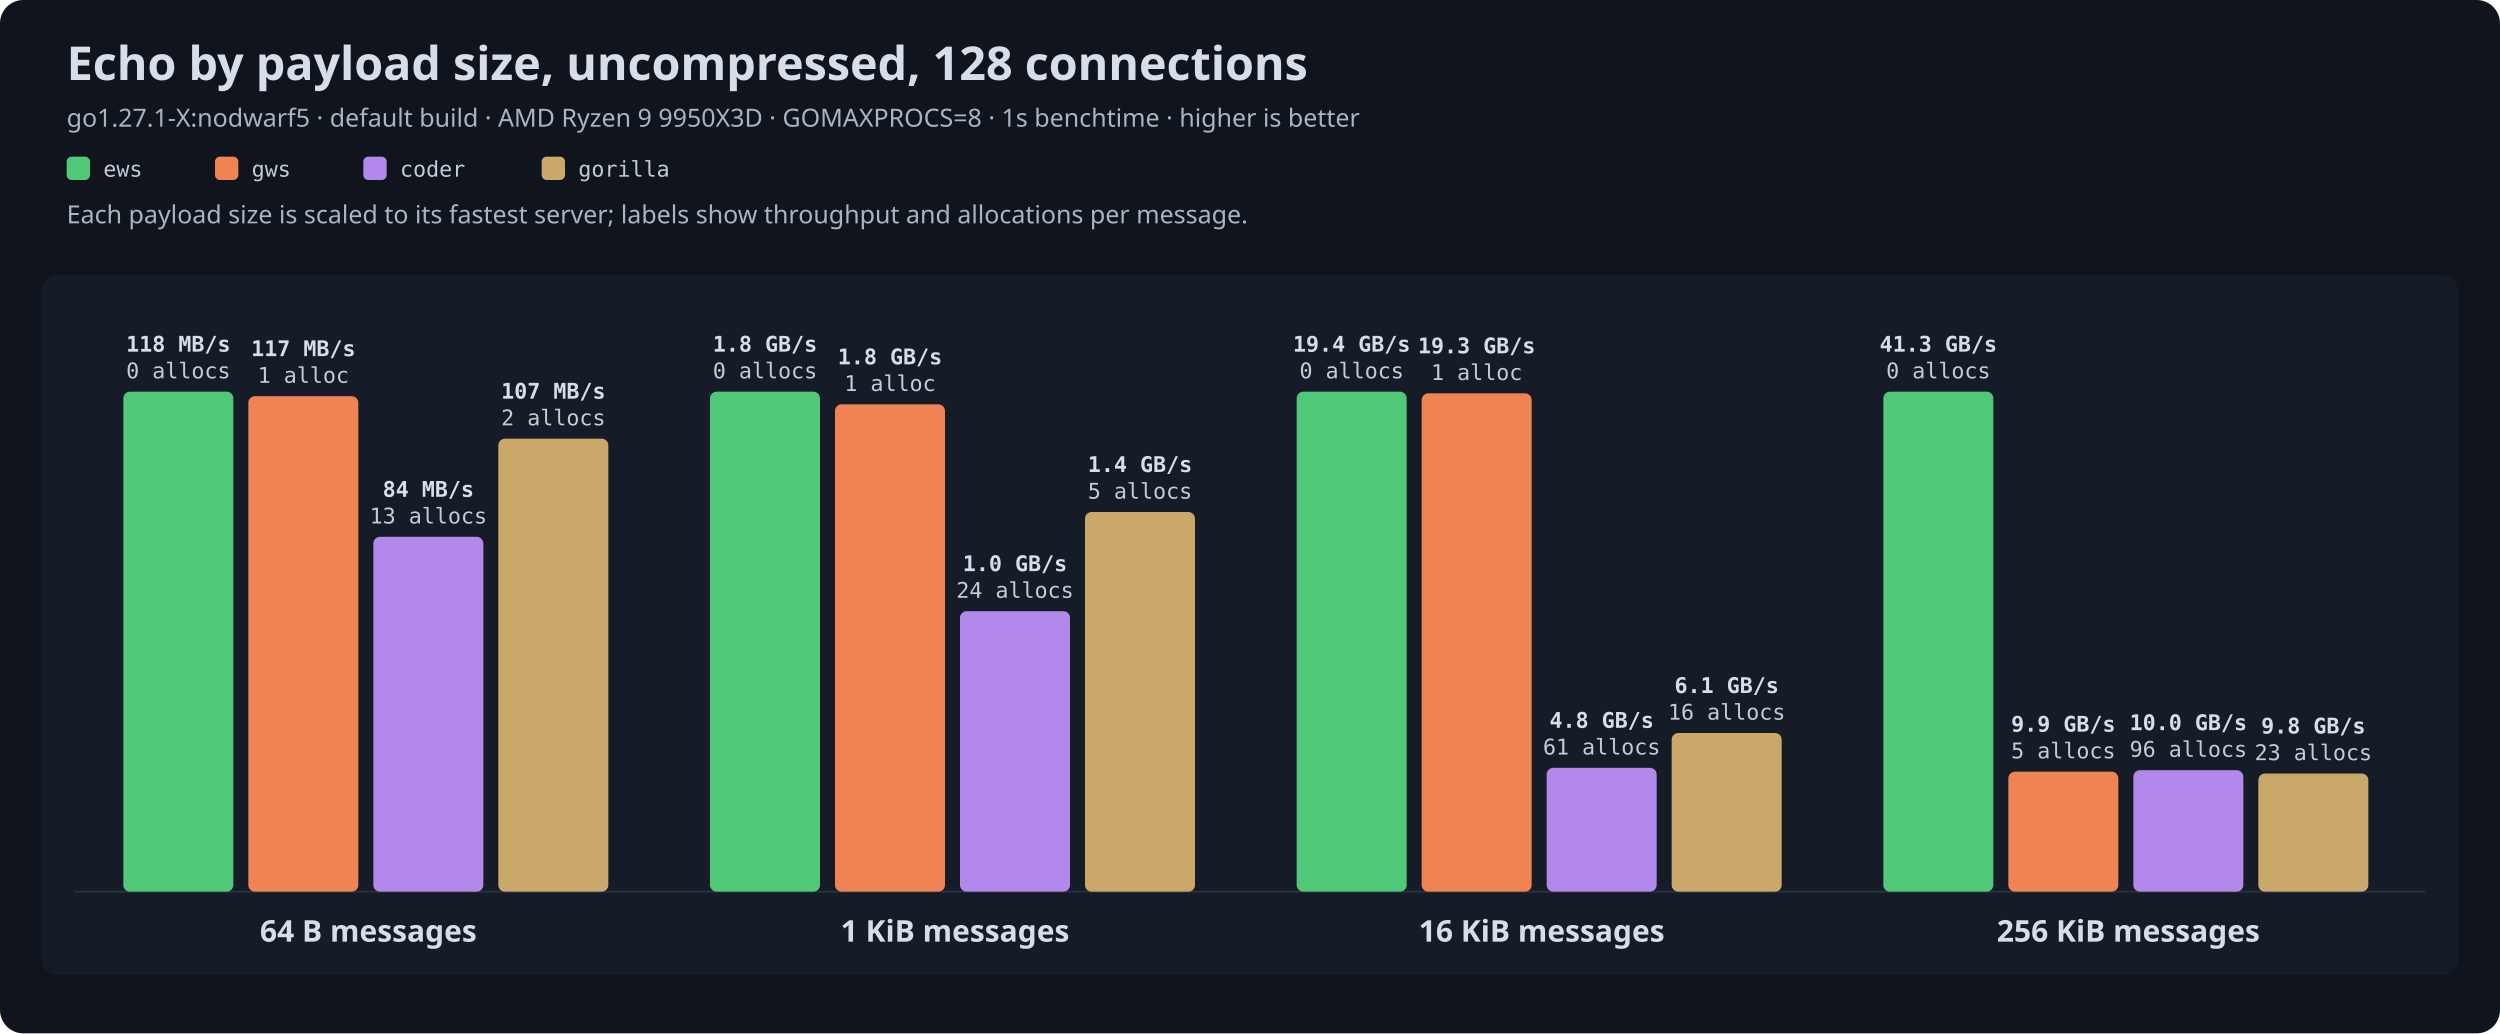
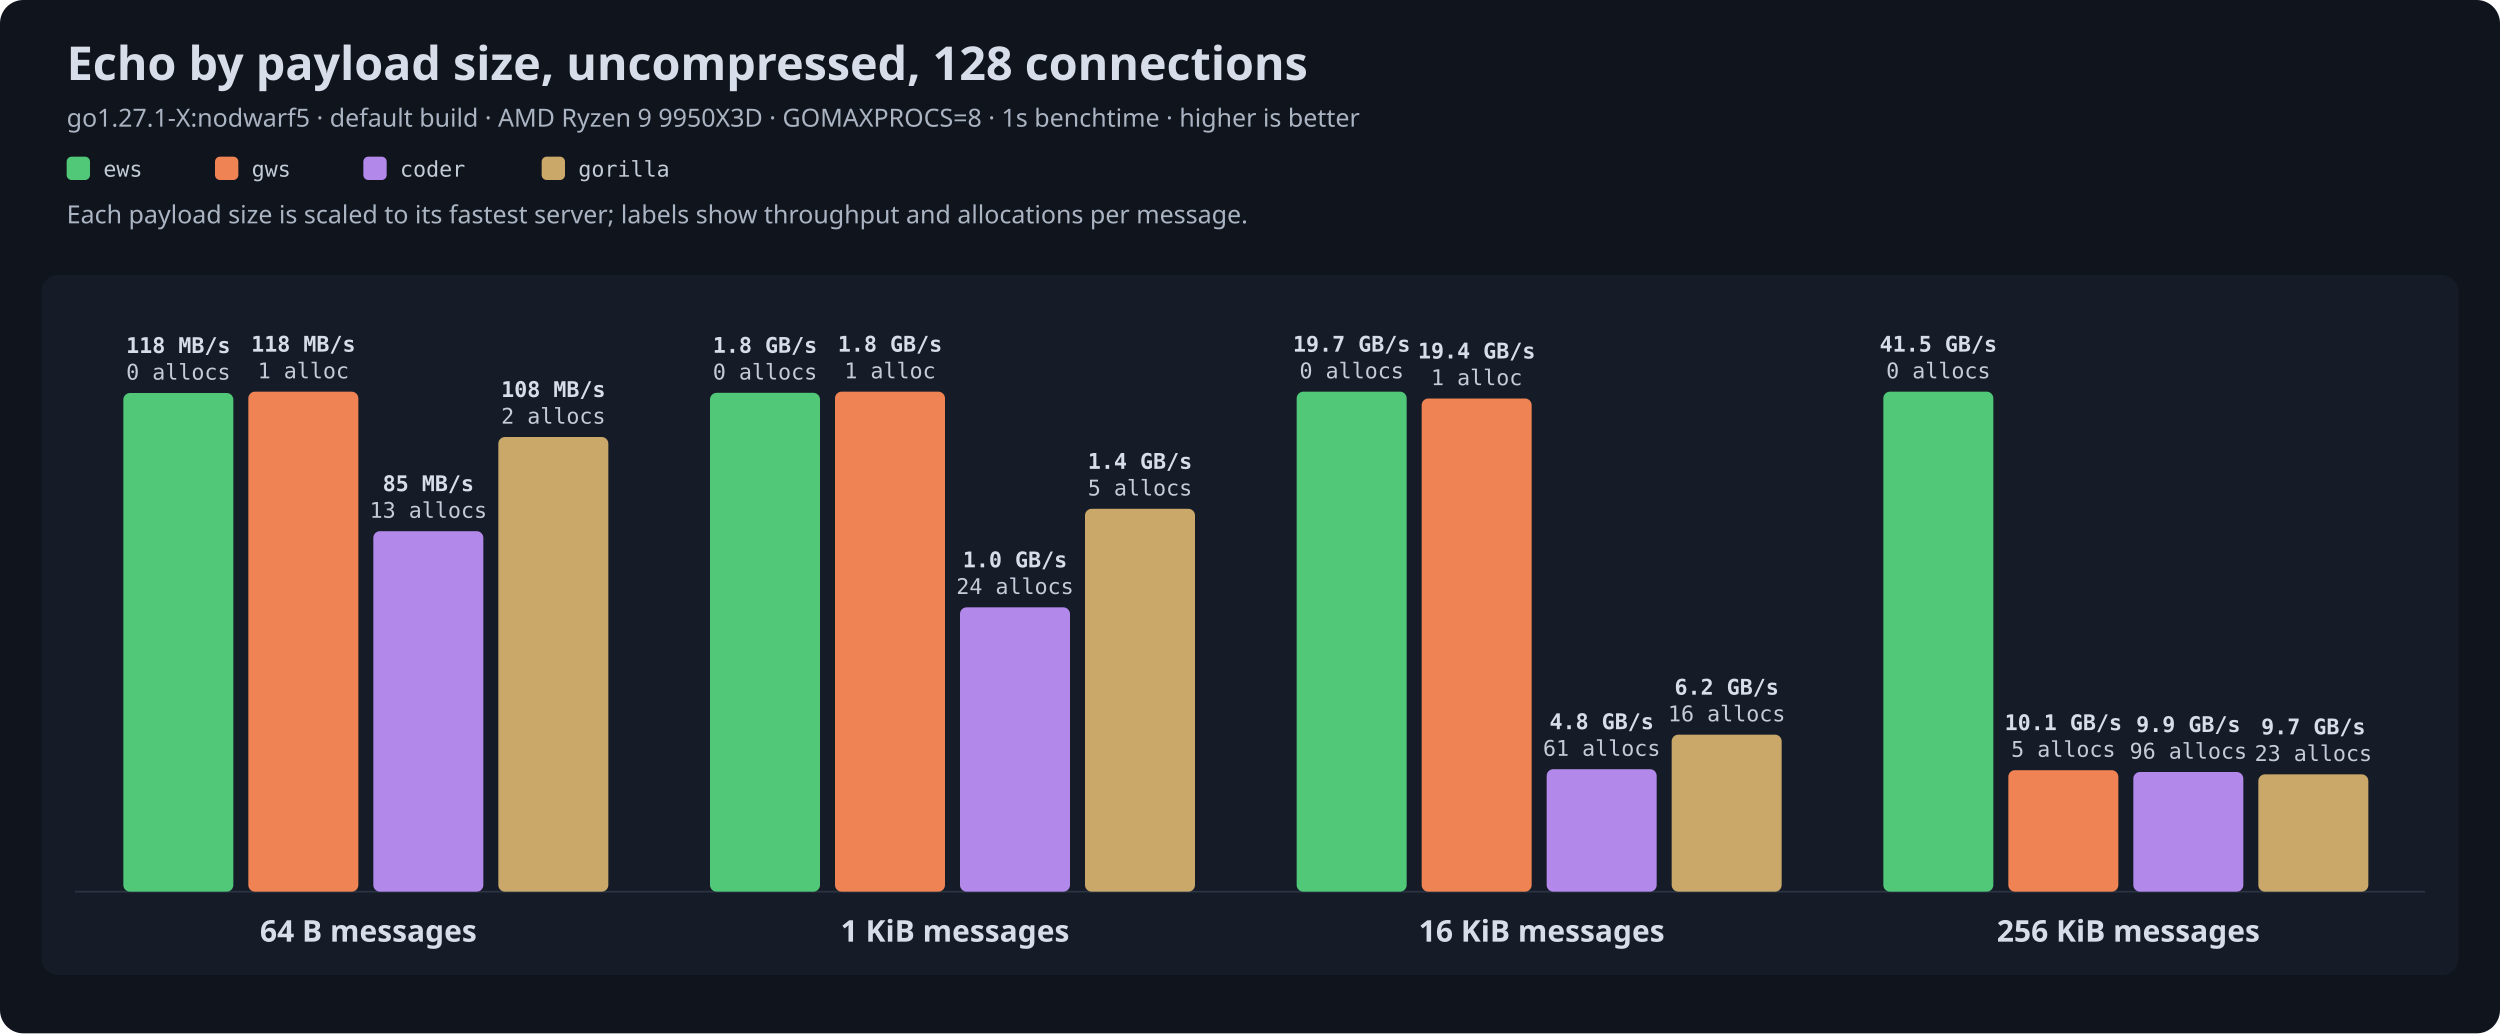
<svg xmlns="http://www.w3.org/2000/svg" width="1500" height="620" viewBox="0 0 1500 620" role="img" aria-labelledby="title desc">
  <style>text{font-family:ui-monospace,SFMono-Regular,Menlo,Consolas,monospace;fill:#d8dee9}.title{font-family:ui-sans-serif,system-ui,sans-serif;font-size:28px;font-weight:700}.subtitle{font-family:ui-sans-serif,system-ui,sans-serif;font-size:15px;fill:#aab4c3}.group{font-family:ui-sans-serif,system-ui,sans-serif;font-size:18px;font-weight:650}.contract{font-family:ui-sans-serif,system-ui,sans-serif;font-size:14px;font-weight:650;fill:#9eabbc}.series{font-size:13px;fill:#c4ccd8}.value{font-size:13px;font-weight:650}.panel{fill:#151c27}</style>
  <rect width="1500" height="620" rx="14" fill="#10151d" />
  <text class="title" x="40" y="48">Echo by payload size, uncompressed, 128 connections</text>
  <text class="subtitle" x="40" y="76">go1.27.1-X:nodwarf5 · default build · AMD Ryzen 9 9950X3D · GOMAXPROCS=8 · 1s benchtime · higher is better</text>
  <rect x="40" y="94" width="14" height="14" rx="3" fill="#50c878" />
  <text class="series" x="62" y="106">ews</text>
  <rect x="129" y="94" width="14" height="14" rx="3" fill="#ef8354" />
  <text class="series" x="151" y="106">gws</text>
  <rect x="218" y="94" width="14" height="14" rx="3" fill="#b388eb" />
  <text class="series" x="240" y="106">coder</text>
  <rect x="325" y="94" width="14" height="14" rx="3" fill="#c9a86a" />
  <text class="series" x="347" y="106">gorilla</text>
  <text class="subtitle" x="40" y="134">Each payload size is scaled to its fastest server; labels show throughput and allocations per message.</text>
  <g transform="translate(0,165)">
    <rect class="panel" x="25" y="0" width="1450" height="420" rx="10" />
    <line x1="45" y1="370" x2="1455" y2="370" stroke="#2a3442" stroke-width="1" />
    <text class="group" x="221" y="400" text-anchor="middle">64 B messages</text>
-     <rect x="74" y="70.0" width="66" height="300.0" rx="4" fill="#50c878" />
-     <text class="value" x="107" y="46.0" text-anchor="middle">118 MB/s</text>
-     <text class="series" x="107" y="62.0" text-anchor="middle">0 allocs</text>
-     <rect x="149" y="72.7" width="66" height="297.3" rx="4" fill="#ef8354" />
-     <text class="value" x="182" y="48.7" text-anchor="middle">117 MB/s</text>
-     <text class="series" x="182" y="64.7" text-anchor="middle">1 alloc</text>
-     <rect x="224" y="157.1" width="66" height="212.9" rx="4" fill="#b388eb" />
-     <text class="value" x="257" y="133.1" text-anchor="middle">84 MB/s</text>
-     <text class="series" x="257" y="149.1" text-anchor="middle">13 allocs</text>
-     <rect x="299" y="98.2" width="66" height="271.8" rx="4" fill="#c9a86a" />
-     <text class="value" x="332" y="74.2" text-anchor="middle">107 MB/s</text>
-     <text class="series" x="332" y="90.2" text-anchor="middle">2 allocs</text>
+     <rect x="74" y="70.8" width="66" height="299.2" rx="4" fill="#50c878" />
+     <text class="value" x="107" y="46.8" text-anchor="middle">118 MB/s</text>
+     <text class="series" x="107" y="62.8" text-anchor="middle">0 allocs</text>
+     <rect x="149" y="70.0" width="66" height="300.0" rx="4" fill="#ef8354" />
+     <text class="value" x="182" y="46.0" text-anchor="middle">118 MB/s</text>
+     <text class="series" x="182" y="62.0" text-anchor="middle">1 alloc</text>
+     <rect x="224" y="153.7" width="66" height="216.3" rx="4" fill="#b388eb" />
+     <text class="value" x="257" y="129.7" text-anchor="middle">85 MB/s</text>
+     <text class="series" x="257" y="145.7" text-anchor="middle">13 allocs</text>
+     <rect x="299" y="97.2" width="66" height="272.8" rx="4" fill="#c9a86a" />
+     <text class="value" x="332" y="73.2" text-anchor="middle">108 MB/s</text>
+     <text class="series" x="332" y="89.2" text-anchor="middle">2 allocs</text>
    <text class="group" x="573" y="400" text-anchor="middle">1 KiB messages</text>
-     <rect x="426" y="70.0" width="66" height="300.0" rx="4" fill="#50c878" />
-     <text class="value" x="459" y="46.0" text-anchor="middle">1.8 GB/s</text>
-     <text class="series" x="459" y="62.0" text-anchor="middle">0 allocs</text>
-     <rect x="501" y="77.6" width="66" height="292.4" rx="4" fill="#ef8354" />
-     <text class="value" x="534" y="53.6" text-anchor="middle">1.8 GB/s</text>
-     <text class="series" x="534" y="69.6" text-anchor="middle">1 alloc</text>
-     <rect x="576" y="201.7" width="66" height="168.3" rx="4" fill="#b388eb" />
-     <text class="value" x="609" y="177.7" text-anchor="middle">1.0 GB/s</text>
-     <text class="series" x="609" y="193.7" text-anchor="middle">24 allocs</text>
-     <rect x="651" y="142.2" width="66" height="227.8" rx="4" fill="#c9a86a" />
-     <text class="value" x="684" y="118.2" text-anchor="middle">1.4 GB/s</text>
-     <text class="series" x="684" y="134.2" text-anchor="middle">5 allocs</text>
+     <rect x="426" y="70.7" width="66" height="299.3" rx="4" fill="#50c878" />
+     <text class="value" x="459" y="46.7" text-anchor="middle">1.8 GB/s</text>
+     <text class="series" x="459" y="62.7" text-anchor="middle">0 allocs</text>
+     <rect x="501" y="70.0" width="66" height="300.0" rx="4" fill="#ef8354" />
+     <text class="value" x="534" y="46.0" text-anchor="middle">1.8 GB/s</text>
+     <text class="series" x="534" y="62.0" text-anchor="middle">1 alloc</text>
+     <rect x="576" y="199.4" width="66" height="170.6" rx="4" fill="#b388eb" />
+     <text class="value" x="609" y="175.4" text-anchor="middle">1.0 GB/s</text>
+     <text class="series" x="609" y="191.4" text-anchor="middle">24 allocs</text>
+     <rect x="651" y="140.3" width="66" height="229.7" rx="4" fill="#c9a86a" />
+     <text class="value" x="684" y="116.3" text-anchor="middle">1.4 GB/s</text>
+     <text class="series" x="684" y="132.3" text-anchor="middle">5 allocs</text>
    <text class="group" x="925" y="400" text-anchor="middle">16 KiB messages</text>
    <rect x="778" y="70.0" width="66" height="300.0" rx="4" fill="#50c878" />
-     <text class="value" x="811" y="46.0" text-anchor="middle">19.4 GB/s</text>
+     <text class="value" x="811" y="46.0" text-anchor="middle">19.7 GB/s</text>
    <text class="series" x="811" y="62.0" text-anchor="middle">0 allocs</text>
-     <rect x="853" y="71.0" width="66" height="299.0" rx="4" fill="#ef8354" />
-     <text class="value" x="886" y="47.0" text-anchor="middle">19.3 GB/s</text>
-     <text class="series" x="886" y="63.0" text-anchor="middle">1 alloc</text>
-     <rect x="928" y="295.7" width="66" height="74.3" rx="4" fill="#b388eb" />
-     <text class="value" x="961" y="271.7" text-anchor="middle">4.8 GB/s</text>
-     <text class="series" x="961" y="287.7" text-anchor="middle">61 allocs</text>
-     <rect x="1003" y="274.8" width="66" height="95.2" rx="4" fill="#c9a86a" />
-     <text class="value" x="1036" y="250.8" text-anchor="middle">6.1 GB/s</text>
-     <text class="series" x="1036" y="266.8" text-anchor="middle">16 allocs</text>
+     <rect x="853" y="74.1" width="66" height="295.9" rx="4" fill="#ef8354" />
+     <text class="value" x="886" y="50.1" text-anchor="middle">19.4 GB/s</text>
+     <text class="series" x="886" y="66.1" text-anchor="middle">1 alloc</text>
+     <rect x="928" y="296.5" width="66" height="73.5" rx="4" fill="#b388eb" />
+     <text class="value" x="961" y="272.5" text-anchor="middle">4.8 GB/s</text>
+     <text class="series" x="961" y="288.5" text-anchor="middle">61 allocs</text>
+     <rect x="1003" y="275.8" width="66" height="94.2" rx="4" fill="#c9a86a" />
+     <text class="value" x="1036" y="251.8" text-anchor="middle">6.2 GB/s</text>
+     <text class="series" x="1036" y="267.8" text-anchor="middle">16 allocs</text>
    <text class="group" x="1277" y="400" text-anchor="middle">256 KiB messages</text>
    <rect x="1130" y="70.0" width="66" height="300.0" rx="4" fill="#50c878" />
-     <text class="value" x="1163" y="46.0" text-anchor="middle">41.3 GB/s</text>
+     <text class="value" x="1163" y="46.0" text-anchor="middle">41.5 GB/s</text>
    <text class="series" x="1163" y="62.0" text-anchor="middle">0 allocs</text>
-     <rect x="1205" y="298.0" width="66" height="72.0" rx="4" fill="#ef8354" />
-     <text class="value" x="1238" y="274.0" text-anchor="middle">9.9 GB/s</text>
-     <text class="series" x="1238" y="290.0" text-anchor="middle">5 allocs</text>
-     <rect x="1280" y="297.1" width="66" height="72.9" rx="4" fill="#b388eb" />
-     <text class="value" x="1313" y="273.1" text-anchor="middle">10.0 GB/s</text>
-     <text class="series" x="1313" y="289.1" text-anchor="middle">96 allocs</text>
-     <rect x="1355" y="299.1" width="66" height="70.9" rx="4" fill="#c9a86a" />
-     <text class="value" x="1388" y="275.1" text-anchor="middle">9.8 GB/s</text>
-     <text class="series" x="1388" y="291.1" text-anchor="middle">23 allocs</text>
+     <rect x="1205" y="297.1" width="66" height="72.9" rx="4" fill="#ef8354" />
+     <text class="value" x="1238" y="273.1" text-anchor="middle">10.1 GB/s</text>
+     <text class="series" x="1238" y="289.1" text-anchor="middle">5 allocs</text>
+     <rect x="1280" y="298.2" width="66" height="71.8" rx="4" fill="#b388eb" />
+     <text class="value" x="1313" y="274.2" text-anchor="middle">9.9 GB/s</text>
+     <text class="series" x="1313" y="290.2" text-anchor="middle">96 allocs</text>
+     <rect x="1355" y="299.6" width="66" height="70.4" rx="4" fill="#c9a86a" />
+     <text class="value" x="1388" y="275.6" text-anchor="middle">9.7 GB/s</text>
+     <text class="series" x="1388" y="291.6" text-anchor="middle">23 allocs</text>
  </g>
</svg>
